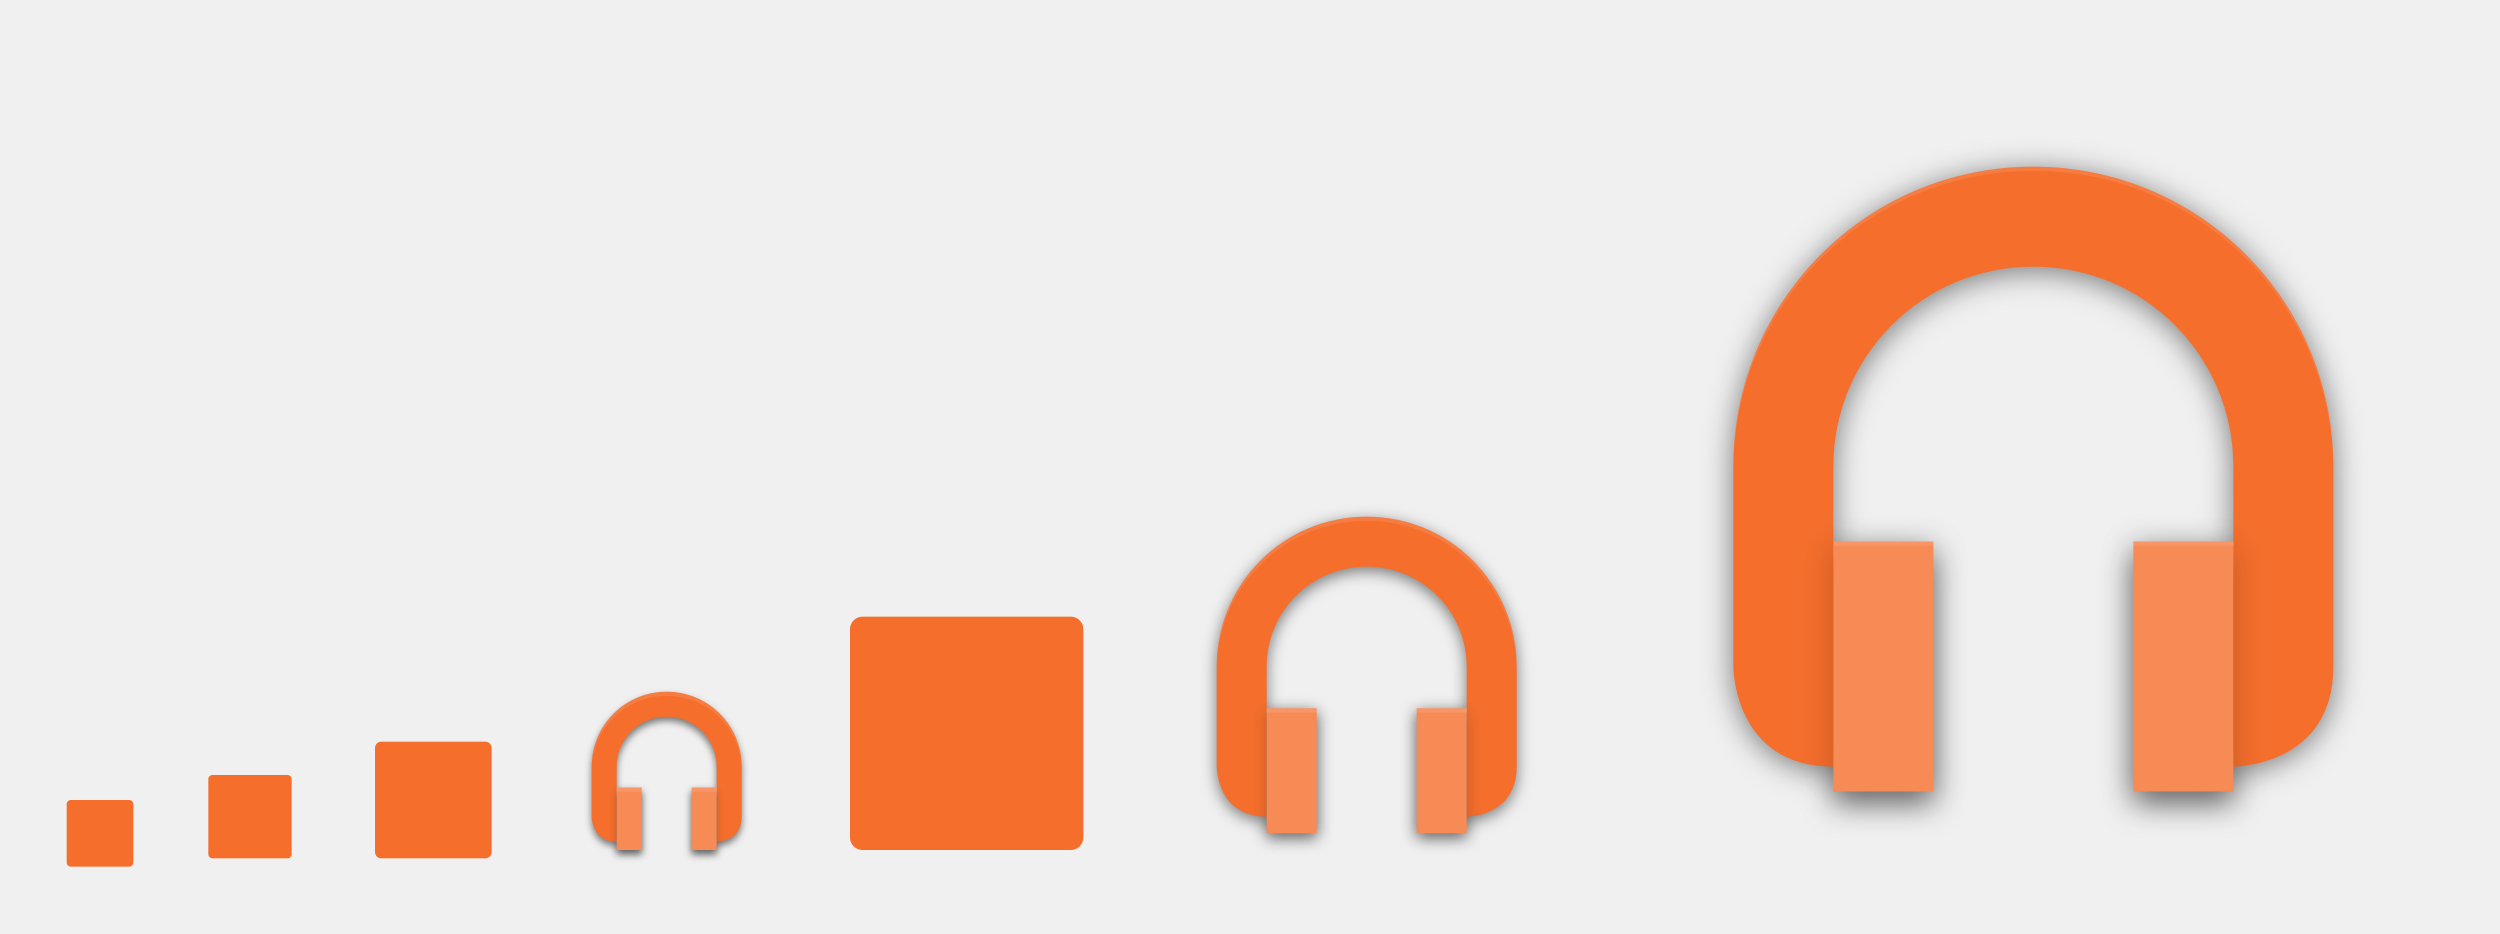
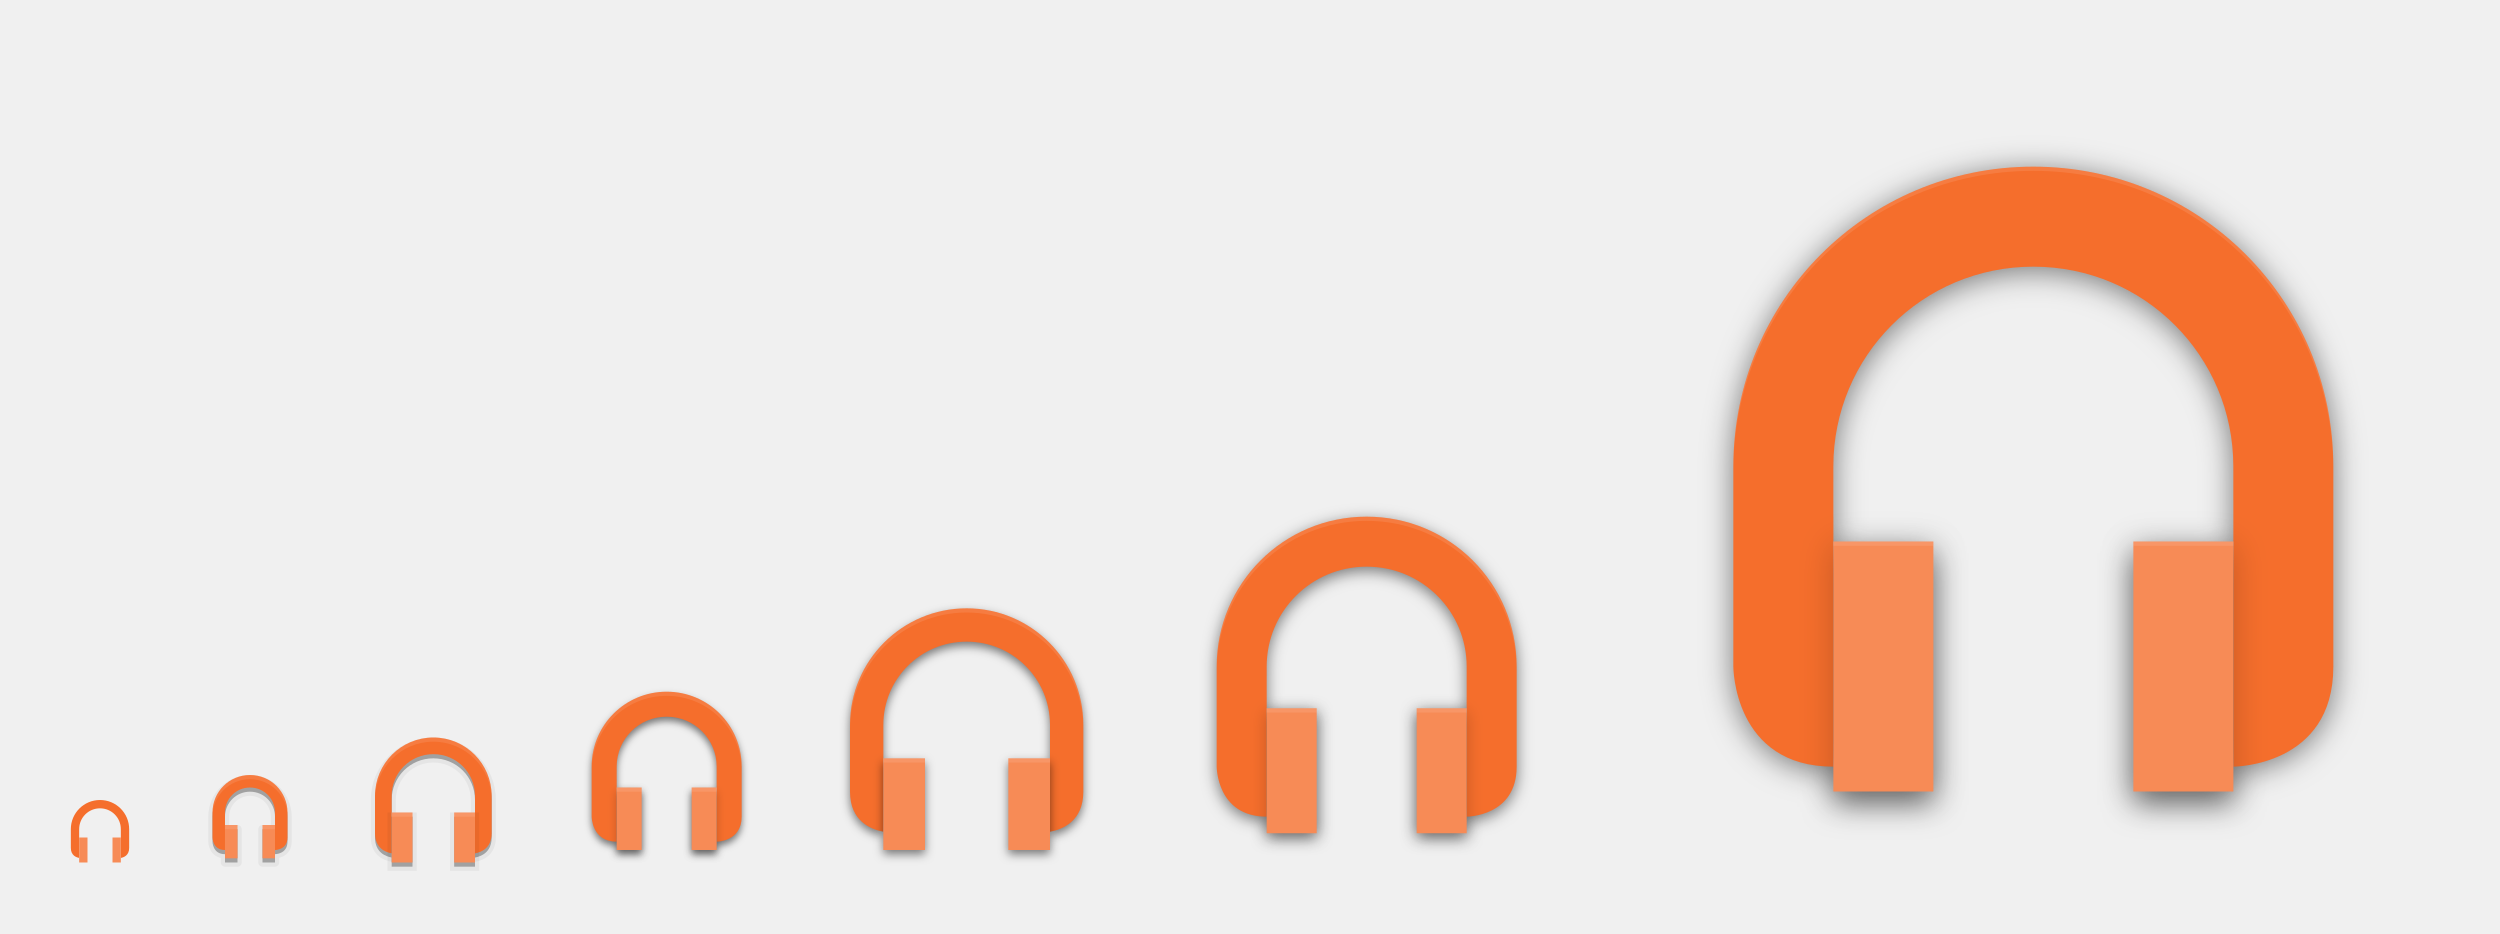
<svg xmlns="http://www.w3.org/2000/svg" xmlns:xlink="http://www.w3.org/1999/xlink" width="600" height="224" id="svg11300" version="1.0" style="display:inline;enable-background:new">
  <defs id="defs3">
    <linearGradient id="linearGradient4219">
      <stop style="stop-color:#ffffff;stop-opacity:1;" offset="0" id="stop4221" />
      <stop style="stop-color:#ffffff;stop-opacity:0;" offset="1" id="stop4223" />
    </linearGradient>
    <linearGradient id="linearGradient4137">
      <stop style="stop-color:#000000;stop-opacity:1;" offset="0" id="stop4139" />
      <stop style="stop-color:#000000;stop-opacity:0;" offset="1" id="stop4141" />
    </linearGradient>
    <linearGradient xlink:href="#linearGradient4137" id="linearGradient4303" gradientUnits="userSpaceOnUse" gradientTransform="matrix(0,1,1,0,12,96.00001)" x1="153" y1="164" x2="158" y2="169" />
    <radialGradient xlink:href="#linearGradient4137" id="radialGradient4305" gradientUnits="userSpaceOnUse" gradientTransform="matrix(0,2,-1.5,0,399,-148)" cx="156" cy="162" fx="156" fy="162" r="8" />
    <linearGradient xlink:href="#linearGradient4219" id="linearGradient4307" gradientUnits="userSpaceOnUse" gradientTransform="translate(0,76)" x1="160" y1="156" x2="160" y2="212" />
    <filter style="color-interpolation-filters:sRGB" id="filter4282" x="-0.06" width="1.12" y="-0.06" height="1.12">
      <feGaussianBlur stdDeviation="0.9" id="feGaussianBlur4284" />
    </filter>
    <filter style="color-interpolation-filters:sRGB" id="filter4299" x="-0.098" width="1.195" y="-0.156" height="1.312">
      <feGaussianBlur stdDeviation="0.975" id="feGaussianBlur4301" />
    </filter>
    <filter style="color-interpolation-filters:sRGB" id="filter4379" x="-0.098" width="1.195" y="-0.156" height="1.312">
      <feGaussianBlur stdDeviation="1.95" id="feGaussianBlur4381" />
    </filter>
    <filter style="color-interpolation-filters:sRGB" id="filter4385" x="-0.098" width="1.195" y="-0.156" height="1.312">
      <feGaussianBlur stdDeviation="3.9" id="feGaussianBlur4387" />
    </filter>
    <filter style="color-interpolation-filters:sRGB" id="filter4394" x="-0.06" width="1.12" y="-0.06" height="1.12">
      <feGaussianBlur stdDeviation="3.6" id="feGaussianBlur4396" />
    </filter>
    <filter style="color-interpolation-filters:sRGB" id="filter4401" x="-0.06" width="1.12" y="-0.06" height="1.12">
      <feGaussianBlur stdDeviation="1.8" id="feGaussianBlur4403" />
    </filter>
+     <filter style="color-interpolation-filters:sRGB" id="filter4364" x="-0.068" width="1.137" y="-0.124" height="1.249">
+       <feGaussianBlur stdDeviation="1.14" id="feGaussianBlur4366" />
+     </filter>
+     <filter style="color-interpolation-filters:sRGB" id="filter4368" x="-0.049" width="1.098" y="-0.051" height="1.102">
+       <feGaussianBlur stdDeviation="1.14" id="feGaussianBlur4370" />
+     </filter>
  </defs>
  <g style="display:inline" id="layer1" transform="translate(0,-76)">
    <g style="display:none" id="layer7">
      <text y="59.745" xml:space="preserve" x="15.007" style="font-style:normal;font-variant:normal;font-weight:normal;font-stretch:normal;font-size:18px;font-family:'DejaVu Sans';-inkscape-font-specification:'DejaVu Sans';display:inline;fill:#000000;fill-opacity:1;stroke:none;enable-background:new" id="context">
        <tspan style="font-style:normal;font-variant:normal;font-weight:normal;font-stretch:normal;font-family:'DejaVu Sans';-inkscape-font-specification:'DejaVu Sans'" y="59.745" x="15.007" id="tspan3933">apps</tspan>
      </text>
      <text y="59.745" xml:space="preserve" x="142.488" style="font-style:normal;font-variant:normal;font-weight:bold;font-stretch:normal;font-size:18px;line-height:125%;font-family:'DejaVu Sans';-inkscape-font-specification:'DejaVu Sans Bold';text-align:start;writing-mode:lr-tb;text-anchor:start;display:inline;fill:#000000;fill-opacity:1;stroke:none;enable-background:new" id="icon-name">
        <tspan style="font-style:normal;font-variant:normal;font-weight:bold;font-stretch:normal;font-size:18px;font-family:'DejaVu Sans';-inkscape-font-specification:'DejaVu Sans Bold'" y="59.745" x="142.488" id="tspan3937">multimedia-audio-player</tspan>
      </text>
      <rect style="display:inline;overflow:visible;visibility:visible;fill:#e9e9e9;fill-opacity:1;fill-rule:nonzero;stroke:none;stroke-width:2;marker:none;enable-background:accumulate" id="rect16x16" width="16" height="16" x="-32" y="268" transform="scale(-1,1)" />
      <rect style="display:inline;overflow:visible;visibility:visible;fill:#e9e9e9;fill-opacity:1;fill-rule:nonzero;stroke:none;stroke-width:2;marker:none;enable-background:accumulate" id="rect24x24" width="24" height="24" x="-72" y="260" transform="scale(-1,1)" />
      <rect style="display:inline;overflow:visible;visibility:visible;fill:#e9e9e9;fill-opacity:1;fill-rule:nonzero;stroke:none;stroke-width:2;marker:none;enable-background:accumulate" id="rect32x32" width="32" height="32" x="-120" y="252" transform="scale(-1,1)" />
      <rect y="236" x="-184" height="48" width="48" id="rect48x48" style="display:inline;overflow:visible;visibility:visible;fill:#e9e9e9;fill-opacity:1;fill-rule:nonzero;stroke:none;stroke-width:2;marker:none;enable-background:accumulate" transform="scale(-1,1)" />
      <rect style="display:inline;overflow:visible;visibility:visible;fill:#e9e9e9;fill-opacity:1;fill-rule:nonzero;stroke:none;stroke-width:2;marker:none;enable-background:accumulate" id="rect256x256" width="192" height="192" x="-584" y="92" transform="scale(-1,1)" />
      <rect y="188" x="-376" height="96" width="96" id="rect3949" style="display:inline;overflow:visible;visibility:visible;fill:#e9e9e9;fill-opacity:1;fill-rule:nonzero;stroke:none;stroke-width:2;marker:none;enable-background:accumulate" transform="scale(-1,1)" />
      <rect style="display:inline;overflow:visible;visibility:visible;fill:#e9e9e9;fill-opacity:1;fill-rule:nonzero;stroke:none;stroke-width:2;marker:none;enable-background:accumulate" id="rect3951" width="64" height="64" x="-264" y="220" transform="scale(-1,1)" />
    </g>
    <g id="layer6" style="display:inline">
+       <g style="fill:#000000;fill-opacity:1;opacity:0.05;stroke:#000000;stroke-opacity:1;stroke-width:4;stroke-miterlimit:4;stroke-dasharray:none" id="g4334" transform="matrix(0.5,0,0,0.5,-20.00098,142)">
+         <path style="opacity:1;fill:#000000;fill-opacity:1;stroke:#000000;stroke-opacity:1;stroke-width:4;stroke-miterlimit:4;stroke-dasharray:none" d="m 159.998,166.01 c -9.972,0 -18,8.028 -18,18 l 0,12 c 0,0 0,6 6,6 l 0.002,0 0,-15 -0.002,0 0,-3 c 0,-6.648 5.352,-12 12,-12 6.648,0 12,5.352 12,12 l 0,1.99 0.002,0 0,16.01 c 0.011,-1e-5 5.998,-0.006 5.998,-6 l 0,-3 0,-1.5 0,-7.5 c 0,-9.972 -8.028,-18 -18,-18 z" id="path4336" transform="translate(0,76)" />
+         <path style="opacity:1;fill:#000000;fill-opacity:1;stroke:#000000;stroke-width:4;stroke-linecap:square;stroke-linejoin:round;stroke-miterlimit:4;stroke-dasharray:none;stroke-opacity:1" d="m 148.002,266 0,14 0,2 6,0 0,-16 z m 18,0 0,16 6,0 0,-2 0,-14 z" id="path4338" />
+       </g>
+       <g transform="matrix(0.5,0,0,0.5,-20.00098,142)" id="g4328" style="fill:#000000;fill-opacity:1;opacity:0.3">
+         <path transform="translate(0,76)" id="path4330" d="m 159.998,166.01 c -9.972,0 -18,8.028 -18,18 l 0,12 c 0,0 0,6 6,6 l 0.002,0 0,-15 -0.002,0 0,-3 c 0,-6.648 5.352,-12 12,-12 6.648,0 12,5.352 12,12 l 0,1.99 0.002,0 0,16.01 c 0.011,-1e-5 5.998,-0.006 5.998,-6 l 0,-3 0,-1.5 0,-7.5 c 0,-9.972 -8.028,-18 -18,-18 z" style="opacity:1;fill:#000000;fill-opacity:1;stroke:none;stroke-opacity:1" />
+         <path id="path4332" d="m 148.002,266 0,14 0,2 6,0 0,-16 z m 18,0 0,16 6,0 0,-2 0,-14 z" style="opacity:1;fill:#000000;fill-opacity:1;stroke:none;stroke-width:4;stroke-linecap:square;stroke-linejoin:round;stroke-miterlimit:4;stroke-dasharray:none;stroke-opacity:1" />
+       </g>
+       <path id="path4305" d="m 104,254 c -7.732,0 -14,6.268 -14,14 l 0,8.98 0,0.019 c 0,3.57 2.542,4.541 4,4.807 L 94,268 c 0,-5.54 4.46,-10 10,-10 5.54,0 10,4.46 10,10 l 0,13.812 c 1.458,-0.267 4,-1.242 4,-4.812 l 0,-9 c 0,-7.732 -6.268,-14 -14,-14 z" style="fill:#000000;fill-opacity:1;stroke:#000000;opacity:0.05;stroke-opacity:1;stroke-width:2;stroke-miterlimit:4;stroke-dasharray:none" />
+       <path style="fill:#000000;fill-opacity:1;stroke:none;opacity:0.3" d="m 104,254 c -7.732,0 -14,6.268 -14,14 l 0,8.98 0,0.019 c 0,3.57 2.542,4.541 4,4.807 L 94,268 c 0,-5.54 4.46,-10 10,-10 5.54,0 10,4.46 10,10 l 0,13.812 c 1.458,-0.267 4,-1.242 4,-4.812 l 0,-9 c 0,-7.732 -6.268,-14 -14,-14 z" id="path4301" />
+       <path id="path4279" d="m 232,223 c -15.464,0 -28,12.536 -28,28 l 0,15.961 0,0.039 c 0,7.139 5.084,9.082 8,9.613 L 212,251 c 0,-11.08 8.92,-20 20,-20 11.08,0 20,8.92 20,20 l 0,25.623 c 2.916,-0.535 8,-2.484 8,-9.623 l 0,-16 c 0,-15.464 -12.536,-28 -28,-28 z" style="opacity:0.5;fill:#000000;fill-opacity:1;stroke:none;filter:url(#filter4368)" />
      <path style="opacity:0.5;fill:#000000;fill-opacity:1;stroke:none;stroke-width:4;stroke-linecap:square;stroke-linejoin:round;stroke-miterlimit:4;stroke-dasharray:none;stroke-opacity:1;filter:url(#filter4394)" d="m 488,41 c -39.888,0 -72,32.112 -72,72 l 0,48 c 0,0 3e-5,24 24,24 l 0.008,0 0,7.961 24,0 0,-60 -24,0 0,-7.961 -0.008,0 0,-12 c 0,-26.592 21.408,-48 48,-48 26.592,0 48,21.408 48,48 l 0,7.961 0.008,0 0,12 -24,0 0,60 24,0 0,-7.961 c 0.045,-4e-5 23.992,-0.024 23.992,-24 l 0,-12 0,-6 0,-30 C 560,73.112 527.888,41 488,41 Z" transform="translate(0,76)" id="path4389" />
      <path style="opacity:0.5;fill:#000000;fill-opacity:1;stroke:none;stroke-width:4;stroke-linecap:square;stroke-linejoin:round;stroke-miterlimit:4;stroke-dasharray:none;stroke-opacity:1;filter:url(#filter4401)" d="m 328,125 c -19.944,0 -36,16.056 -36,36 l 0,24 c 0,0 0,12 12,12 l 0.004,0 0,3.98 12,0 0,-30 -12,0 0,-3.98 -0.004,0 0,-6 c 0,-13.296 10.704,-24 24,-24 13.296,0 24,10.704 24,24 l 0,3.98 0.004,0 0,6 -12,0 0,30 12,0 0,-3.98 C 352.027,197 364,196.988 364,185 l 0,-6 0,-3 0,-15 c 0,-19.944 -16.056,-36 -36,-36 z" transform="translate(0,76)" id="path4398" />
      <path style="opacity:0.5;fill:#000000;fill-opacity:1;stroke:none;stroke-width:4;stroke-linecap:square;stroke-linejoin:round;stroke-miterlimit:4;stroke-dasharray:none;stroke-opacity:1;filter:url(#filter4282)" d="m 159.998,243.01 c -9.972,0 -18,8.028 -18,18 l 0,12 c 0,0 0,6 6,6 l 0.002,0 0,1.99 6,0 0,-15 -6.002,0 0,-4.99 c 0,-6.648 5.352,-12 12,-12 6.648,0 12,5.352 12,12 l 0,1.99 0.002,0 0,3 -6,0 0,15 6,0 0,-1.99 c 0.011,-10e-6 5.998,-0.006 5.998,-6 l 0,-3 0,-1.5 0,-7.5 c 0,-9.972 -8.028,-18 -18,-18 z" id="path4275" />
-       <rect ry="3" rx="3" y="-260" x="-280" height="56" width="56" id="rect4229" style="fill:#f56e2c;fill-opacity:1;stroke:none" transform="matrix(0,-1,-1,0,0,0)" />
-       <rect ry="1" rx="1" y="-70" x="-282" height="20" width="20" id="rect4243" style="fill:#f56e2c;fill-opacity:1;stroke:none" transform="matrix(0,-1,-1,0,0,0)" />
-       <rect transform="matrix(0,-1,-1,0,0,0)" style="fill:#f56e2c;fill-opacity:1;stroke:none" id="rect4255" width="28" height="28" x="-282" y="-118" rx="1.5" ry="1.5" />
-       <rect transform="matrix(0,-1,-1,0,0,0)" style="display:inline;enable-background:new;fill:#f56e2c;fill-opacity:1;stroke:none" id="rect4265" width="16" height="16" x="-284" y="-32" rx="1" ry="1" />
      <path style="opacity:1;fill:#f56e2c;fill-opacity:1;stroke:none;stroke-opacity:1" d="M 159.998 166.01 C 150.026 166.01 141.998 174.038 141.998 184.01 L 141.998 196.01 C 141.998 196.01 141.998 202.01 147.998 202.01 L 148 202.01 L 148 187.01 L 147.998 187.01 L 147.998 184.01 C 147.998 177.362 153.35 172.01 159.998 172.01 C 166.646 172.01 171.998 177.362 171.998 184.01 L 171.998 186 L 172 186 L 172 202.01 C 172.011 202.01 177.998 202.004 177.998 196.01 L 177.998 193.01 L 177.998 191.51 L 177.998 184.01 C 177.998 174.038 169.97 166.01 159.998 166.01 z " id="rect10440" transform="translate(0,76)" />
      <path style="opacity:0.1;fill:#ffffff;fill-opacity:1;stroke:none;stroke-opacity:1" d="M 159.998 166.01 C 150.026 166.01 141.998 174.038 141.998 184.01 L 141.998 185 C 141.998 175.028 150.026 167 159.998 167 C 169.97 167 177.998 175.028 177.998 185 L 177.998 184.01 C 177.998 174.038 169.97 166.01 159.998 166.01 z M 147.998 187.01 L 147.998 188 L 148 188 L 148 187.01 L 147.998 187.01 z " transform="translate(0,76)" id="path4286" />
      <path id="path4297" d="m 148,266 0,14 0,1 6,0 0,-15 -6,0 z m 18,0 0,15 6,0 0,-1 0,-14 -6,0 z" style="opacity:0.2;fill:#000000;fill-opacity:1;stroke:none;stroke-width:4;stroke-linecap:square;stroke-linejoin:round;stroke-miterlimit:4;stroke-dasharray:none;stroke-opacity:1;filter:url(#filter4299)" />
      <path style="opacity:1;fill:#f78b56;fill-opacity:1;stroke:none;stroke-width:4;stroke-linecap:square;stroke-linejoin:round;stroke-miterlimit:4;stroke-dasharray:none;stroke-opacity:1" d="m 148,265 0,14 0,1 6,0 0,-15 -6,0 z m 18,0 0,15 6,0 0,-1 0,-14 -6,0 z" id="path4267" />
      <path style="opacity:0.1;fill:#ffffff;fill-opacity:1;stroke:none;stroke-width:4;stroke-linecap:square;stroke-linejoin:round;stroke-miterlimit:4;stroke-dasharray:none;stroke-opacity:1" d="m 148,265 0,1 6,0 0,-1 -6,0 z m 18,0 0,1 6,0 0,-1 -6,0 z" id="path4292" />
      <path id="path4311" d="m 328,200 c -19.944,0 -36,16.056 -36,36 l 0,24 c 0,0 0,12 12,12 l 0.004,0 0,-30 -0.004,0 0,-6 c 0,-13.296 10.704,-24 24,-24 13.296,0 24,10.704 24,24 l 0,3.98 0.004,0 0,32.02 c 0.023,-2e-5 11.996,-0.012 11.996,-12 l 0,-6 0,-3 0,-15 c 0,-19.944 -16.056,-36 -36,-36 z" style="opacity:1;fill:#f56e2c;fill-opacity:1;stroke:none;stroke-opacity:1" />
      <path style="opacity:1;fill:#f56e2c;fill-opacity:1;stroke:none;stroke-opacity:1" d="M 488,116 C 448.112,116 416,148.112 416,188 l 0,48 c 0,0 0,24 24,24 l 0.008,0 0,-60 -0.008,0 0,-12 c 0,-26.592 21.408,-48 48,-48 26.592,0 48,21.408 48,48 l 0,7.961 0.008,0 0,64.039 C 536.053,260 560,259.976 560,236 l 0,-12 0,-6 L 560,188 c 0,-39.888 -32.112,-72 -72,-72 z" id="path4321" />
-       <path style="opacity:0.1;fill:#ffffff;fill-opacity:1;stroke:none;stroke-opacity:1" d="M 328 124 C 308.056 124 292 140.056 292 160 L 292 161 C 292 141.056 308.056 125 328 125 C 347.944 125 364 141.056 364 161 L 364 160 C 364 140.056 347.944 124 328 124 z M 304 166 L 304 167 L 304.004 167 L 304.004 166 L 304 166 z " transform="translate(0,76)" id="path4329" />
+       <path style="opacity:0.1;fill:#ffffff;fill-opacity:1;stroke:none;stroke-opacity:1" d="M 328 124 C 308.056 124 292 140.056 292 160 L 292 161 C 292 141.056 308.056 125 328 125 C 347.944 125 364 141.056 364 161 L 364 160 C 364 140.056 347.944 124 328 124 z M 304 166 L 304 167 L 304.004 167 L 304.004 166 L 304 166 z " id="path4329" transform="translate(0,76)" />
      <path style="opacity:0.1;fill:#ffffff;fill-opacity:1;stroke:none;stroke-opacity:1" d="M 488 40 C 448.112 40 416 72.112 416 112 L 416 113 C 416 73.112 448.112 41 488 41 C 527.888 41 560 73.112 560 113 L 560 112 C 560 72.112 527.888 40 488 40 z M 440 124 L 440 125 L 440.008 125 L 440.008 124 L 440 124 z " transform="translate(0,76)" id="path4331" />
      <path style="opacity:0.2;fill:#000000;fill-opacity:1;stroke:none;stroke-width:4;stroke-linecap:square;stroke-linejoin:round;stroke-miterlimit:4;stroke-dasharray:none;stroke-opacity:1;filter:url(#filter4379)" d="m 304.004,246.98 0,28 0,2 12,0 0,-30 -12,0 z m 36,0 0,30 12,0 0,-2 0,-28 -12,0 z" id="path4365" />
      <path id="path4313" d="m 304.004,245.98 0,28 0,2 12,0 0,-30 -12,0 z m 36,0 0,30 12,0 0,-2 0,-28 -12,0 z" style="opacity:1;fill:#f78b56;fill-opacity:1;stroke:none;stroke-width:4;stroke-linecap:square;stroke-linejoin:round;stroke-miterlimit:4;stroke-dasharray:none;stroke-opacity:1" />
      <path style="opacity:0.1;fill:#ffffff;fill-opacity:1;stroke:none;stroke-width:4;stroke-linecap:square;stroke-linejoin:round;stroke-miterlimit:4;stroke-dasharray:none;stroke-opacity:1" d="m 304.004,245.98 0,1.02 12,0 0,-1.02 -12,0 z m 36,0 0,1.02 12,0 0,-1.02 -12,0 z" id="path4339" />
      <path id="path4383" d="m 440.008,206.961 0,56 0,4 24,0 0,-60 -24,0 z m 72,0 0,60 24,0 0,-4 0,-56 -24,0 z" style="opacity:0.2;fill:#000000;fill-opacity:1;stroke:none;stroke-width:4;stroke-linecap:square;stroke-linejoin:round;stroke-miterlimit:4;stroke-dasharray:none;stroke-opacity:1;filter:url(#filter4385)" />
      <path style="opacity:1;fill:#f78b56;fill-opacity:1;stroke:none;stroke-width:4;stroke-linecap:square;stroke-linejoin:round;stroke-miterlimit:4;stroke-dasharray:none;stroke-opacity:1" d="m 440.008,205.961 0,56 0,4 24,0 0,-60 -24,0 z m 72,0 0,60 24,0 0,-4 0,-56 -24,0 z" id="path4323" />
      <path style="opacity:0.1;fill:#ffffff;fill-opacity:1;stroke:none;stroke-width:4;stroke-linecap:square;stroke-linejoin:round;stroke-miterlimit:4;stroke-dasharray:none;stroke-opacity:1" d="m 440.008,205.961 0,1.02 24,0 0,-1.02 -24,0 z m 72,0 0,1.02 24,0 0,-1.02 -24,0 z" id="path4341" />
+       <path style="fill:#f56e2c;fill-opacity:1;stroke:none" d="m 232,222 c -15.464,0 -28,12.536 -28,28 l 0,15.961 0,0.039 c 0,7.139 5.084,9.082 8,9.613 L 212,250 c 0,-11.08 8.92,-20 20,-20 11.08,0 20,8.92 20,20 l 0,25.623 c 2.916,-0.535 8,-2.484 8,-9.623 l 0,-16 c 0,-15.464 -12.536,-28 -28,-28 z" id="rect4203" />
+       <path id="path4281" d="m 212,259 0,22 10,0 0,-22 z m 30,0 0,22 10,0 0,-22 z" style="opacity:0.5;fill:#000000;fill-opacity:1;stroke:none;filter:url(#filter4364)" />
+       <path style="fill:#f78b56;fill-opacity:1;stroke:none" d="m 212,258 0,22 10,0 0,-22 z m 30,0 0,22 10,0 0,-22 z" id="rect4231" />
+       <path style="opacity:0.1;fill:#ffffff;fill-opacity:1;stroke:none" d="m 232,222 c -15.464,0 -28,12.536 -28,28 l 0,1 c 0,-15.464 12.536,-28 28,-28 15.464,0 28,12.536 28,28 l 0,-1 c 0,-15.464 -12.536,-28 -28,-28 z" id="path4264" />
+       <path style="opacity:0.1;fill:#ffffff;fill-opacity:1;stroke:none" d="m 212,258 0,1 10,0 0,-1 z m 30,0 0,1 10,0 0,-1 z" id="path4266" />
+       <path id="path4291" d="m 104,253 c -7.732,0 -14,6.268 -14,14 l 0,8.98 0,0.019 c 0,3.57 2.542,4.541 4,4.807 L 94,267 c 0,-5.54 4.46,-10 10,-10 5.54,0 10,4.46 10,10 l 0,13.812 c 1.458,-0.267 4,-1.242 4,-4.812 l 0,-9 c 0,-7.732 -6.268,-14 -14,-14 z" style="fill:#f56e2c;fill-opacity:1;stroke:none" />
+       <path id="path4307" d="m 94,272 0,12 5,0 0,-12 z m 15,0 0,12 5,0 0,-12 z" style="fill:#000000;fill-opacity:1;stroke:#000000;opacity:0.05;stroke-opacity:1;stroke-width:2;stroke-miterlimit:4;stroke-dasharray:none" />
+       <path style="fill:#000000;fill-opacity:1;stroke:none;opacity:0.3" d="m 94,272 0,12 5,0 0,-12 z m 15,0 0,12 5,0 0,-12 z" id="path4303" />
+       <path id="path4293" d="m 94,271 0,12 5,0 0,-12 z m 15,0 0,12 5,0 0,-12 z" style="fill:#f78b56;fill-opacity:1;stroke:none" />
+       <path style="fill:#ffffff;fill-opacity:1;stroke:none;opacity:0.1" d="M 104 177 C 96.268 177 90 183.268 90 191 L 90 192 C 90 184.268 96.268 178 104 178 C 111.732 178 118 184.268 118 192 L 118 191 C 118 183.268 111.732 177 104 177 z " transform="translate(0,76)" id="path4309" />
+       <path style="fill:#ffffff;fill-opacity:1;stroke:none;opacity:0.1" d="M 94 195 L 94 196 L 99 196 L 99 195 L 94 195 z M 109 195 L 109 196 L 114 196 L 114 195 L 109 195 z " transform="translate(0,76)" id="path4312" />
+       <path id="path4320" d="m 59.998,262.005 c -4.986,0 -9,4.014 -9,9 l 0,6 c 0,0 0,3 3,3 l 10e-4,0 0,-7.5 -10e-4,0 0,-1.5 c 0,-3.324 2.676,-6 6,-6 3.324,0 6,2.676 6,6 l 0,0.995 10e-4,0 0,8.005 c 0.006,0 2.999,-0.003 2.999,-3 l 0,-1.5 0,-0.75 0,-3.75 c 0,-4.986 -4.014,-9 -9,-9 z" style="opacity:1;fill:#f56e2c;fill-opacity:1;stroke:none;stroke-opacity:1" />
+       <path id="path4322" d="m 54,274 0,7 0,1 3,0 0,-8 z m 9,0 0,8 3,0 0,-1 0,-7 z" style="opacity:1;fill:#f78b56;fill-opacity:1;stroke:none;stroke-width:4;stroke-linecap:square;stroke-linejoin:round;stroke-miterlimit:4;stroke-dasharray:none;stroke-opacity:1" />
+       <path style="opacity:0.1;fill:#ffffff;fill-opacity:1;stroke:none;stroke-opacity:1" d="M 59.998 186.004 C 55.012 186.004 50.998 190.018 50.998 195.004 L 50.998 196.004 C 50.998 191.018 55.012 187.004 59.998 187.004 C 64.984 187.004 68.998 191.018 68.998 196.004 L 68.998 195.004 C 68.998 190.018 64.984 186.004 59.998 186.004 z M 53.998 196.504 L 53.998 197.504 L 54 197.504 L 54 196.504 L 53.998 196.504 z " transform="translate(0,76)" id="path4342" />
+       <path style="opacity:0.1;fill:#ffffff;fill-opacity:1;stroke:none;stroke-width:4;stroke-linecap:square;stroke-linejoin:round;stroke-miterlimit:4;stroke-dasharray:none;stroke-opacity:1" d="M 54 198 L 54 199 L 57 199 L 57 198 L 54 198 z M 63 198 L 63 199 L 66 199 L 66 198 L 63 198 z " transform="translate(0,76)" id="path4344" />
+       <path style="fill:#f56e2c;fill-opacity:1;stroke:none" d="m 24,268 c -3.866,0 -7,3.134 -7,7 l 0,4.49 0,0.01 c 0,1.785 1.271,2.271 2,2.403 l 0,-6.903 c 0,-2.77 2.23,-5 5,-5 2.77,0 5,2.23 5,5 l 0,6.906 c 0.729,-0.134 2,-0.621 2,-2.406 l 0,-4.5 c 0,-3.866 -3.134,-7 -7,-7 z" id="path4352" />
+       <path style="fill:#f78b56;fill-opacity:1;stroke:none" d="m 19,277 0,6 2,0 0,-6 z m 8,0 0,6 2,0 0,-6 z" id="path4354" />
    </g>
  </g>
</svg>
